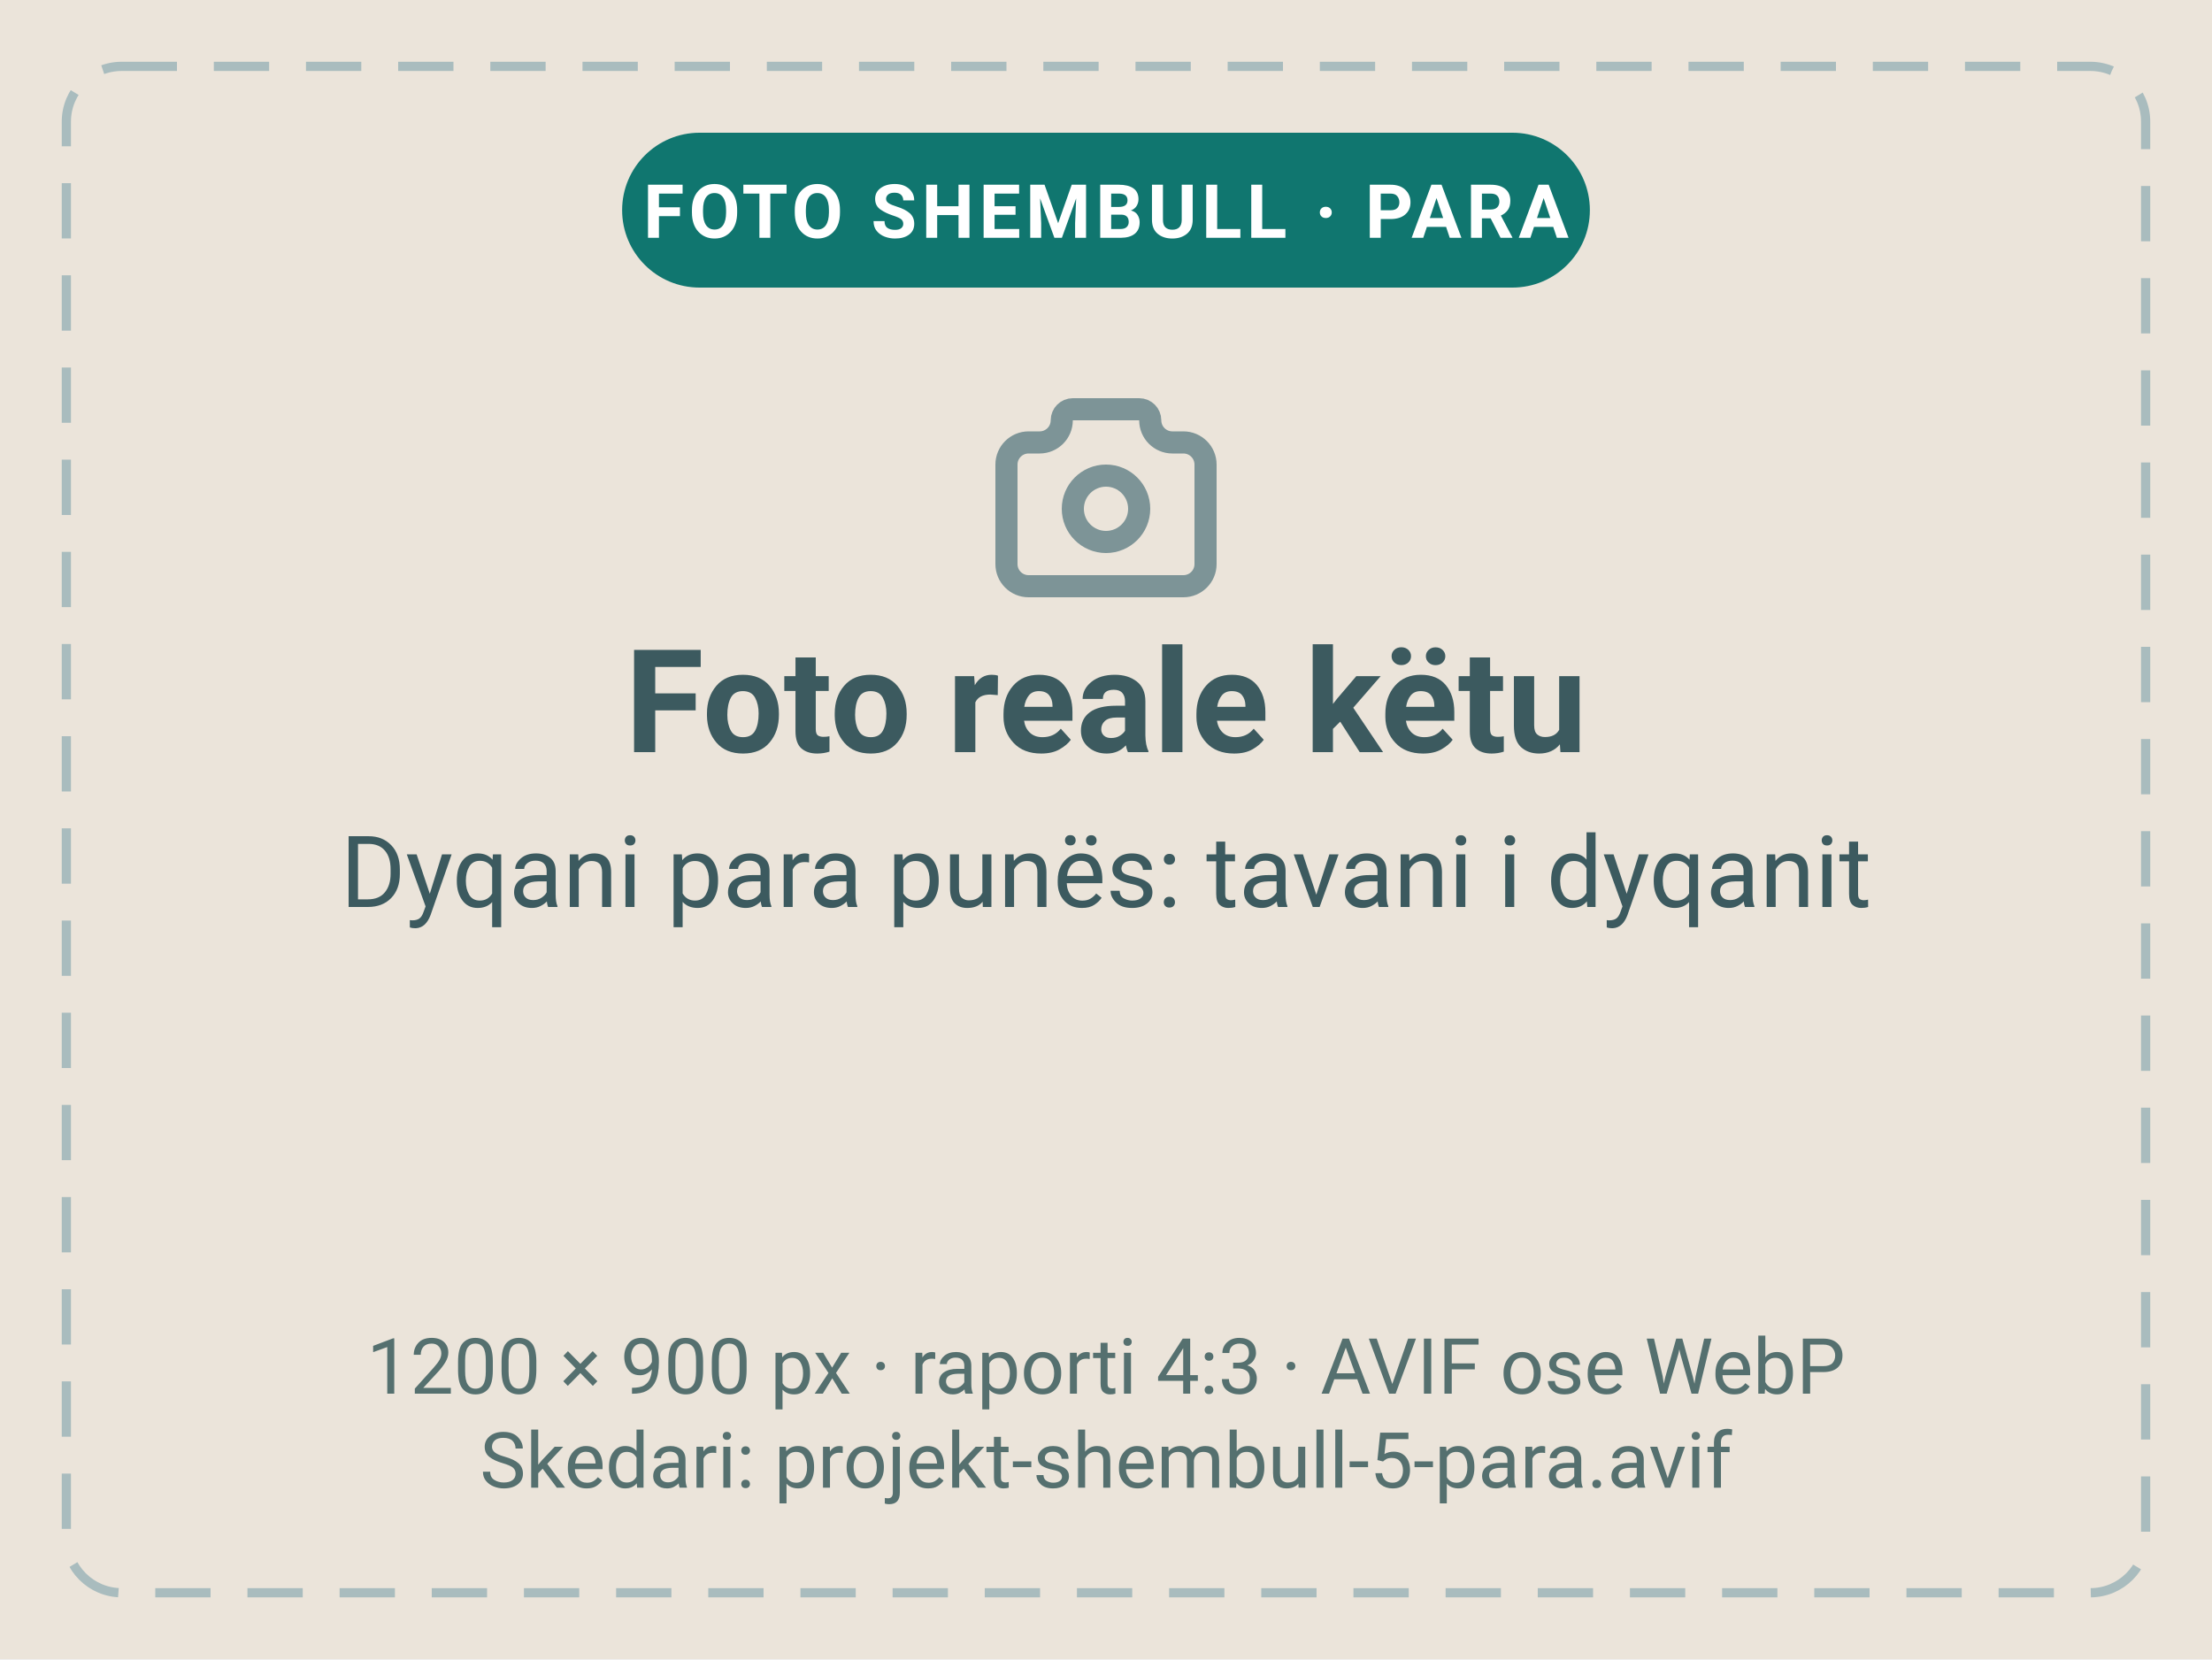
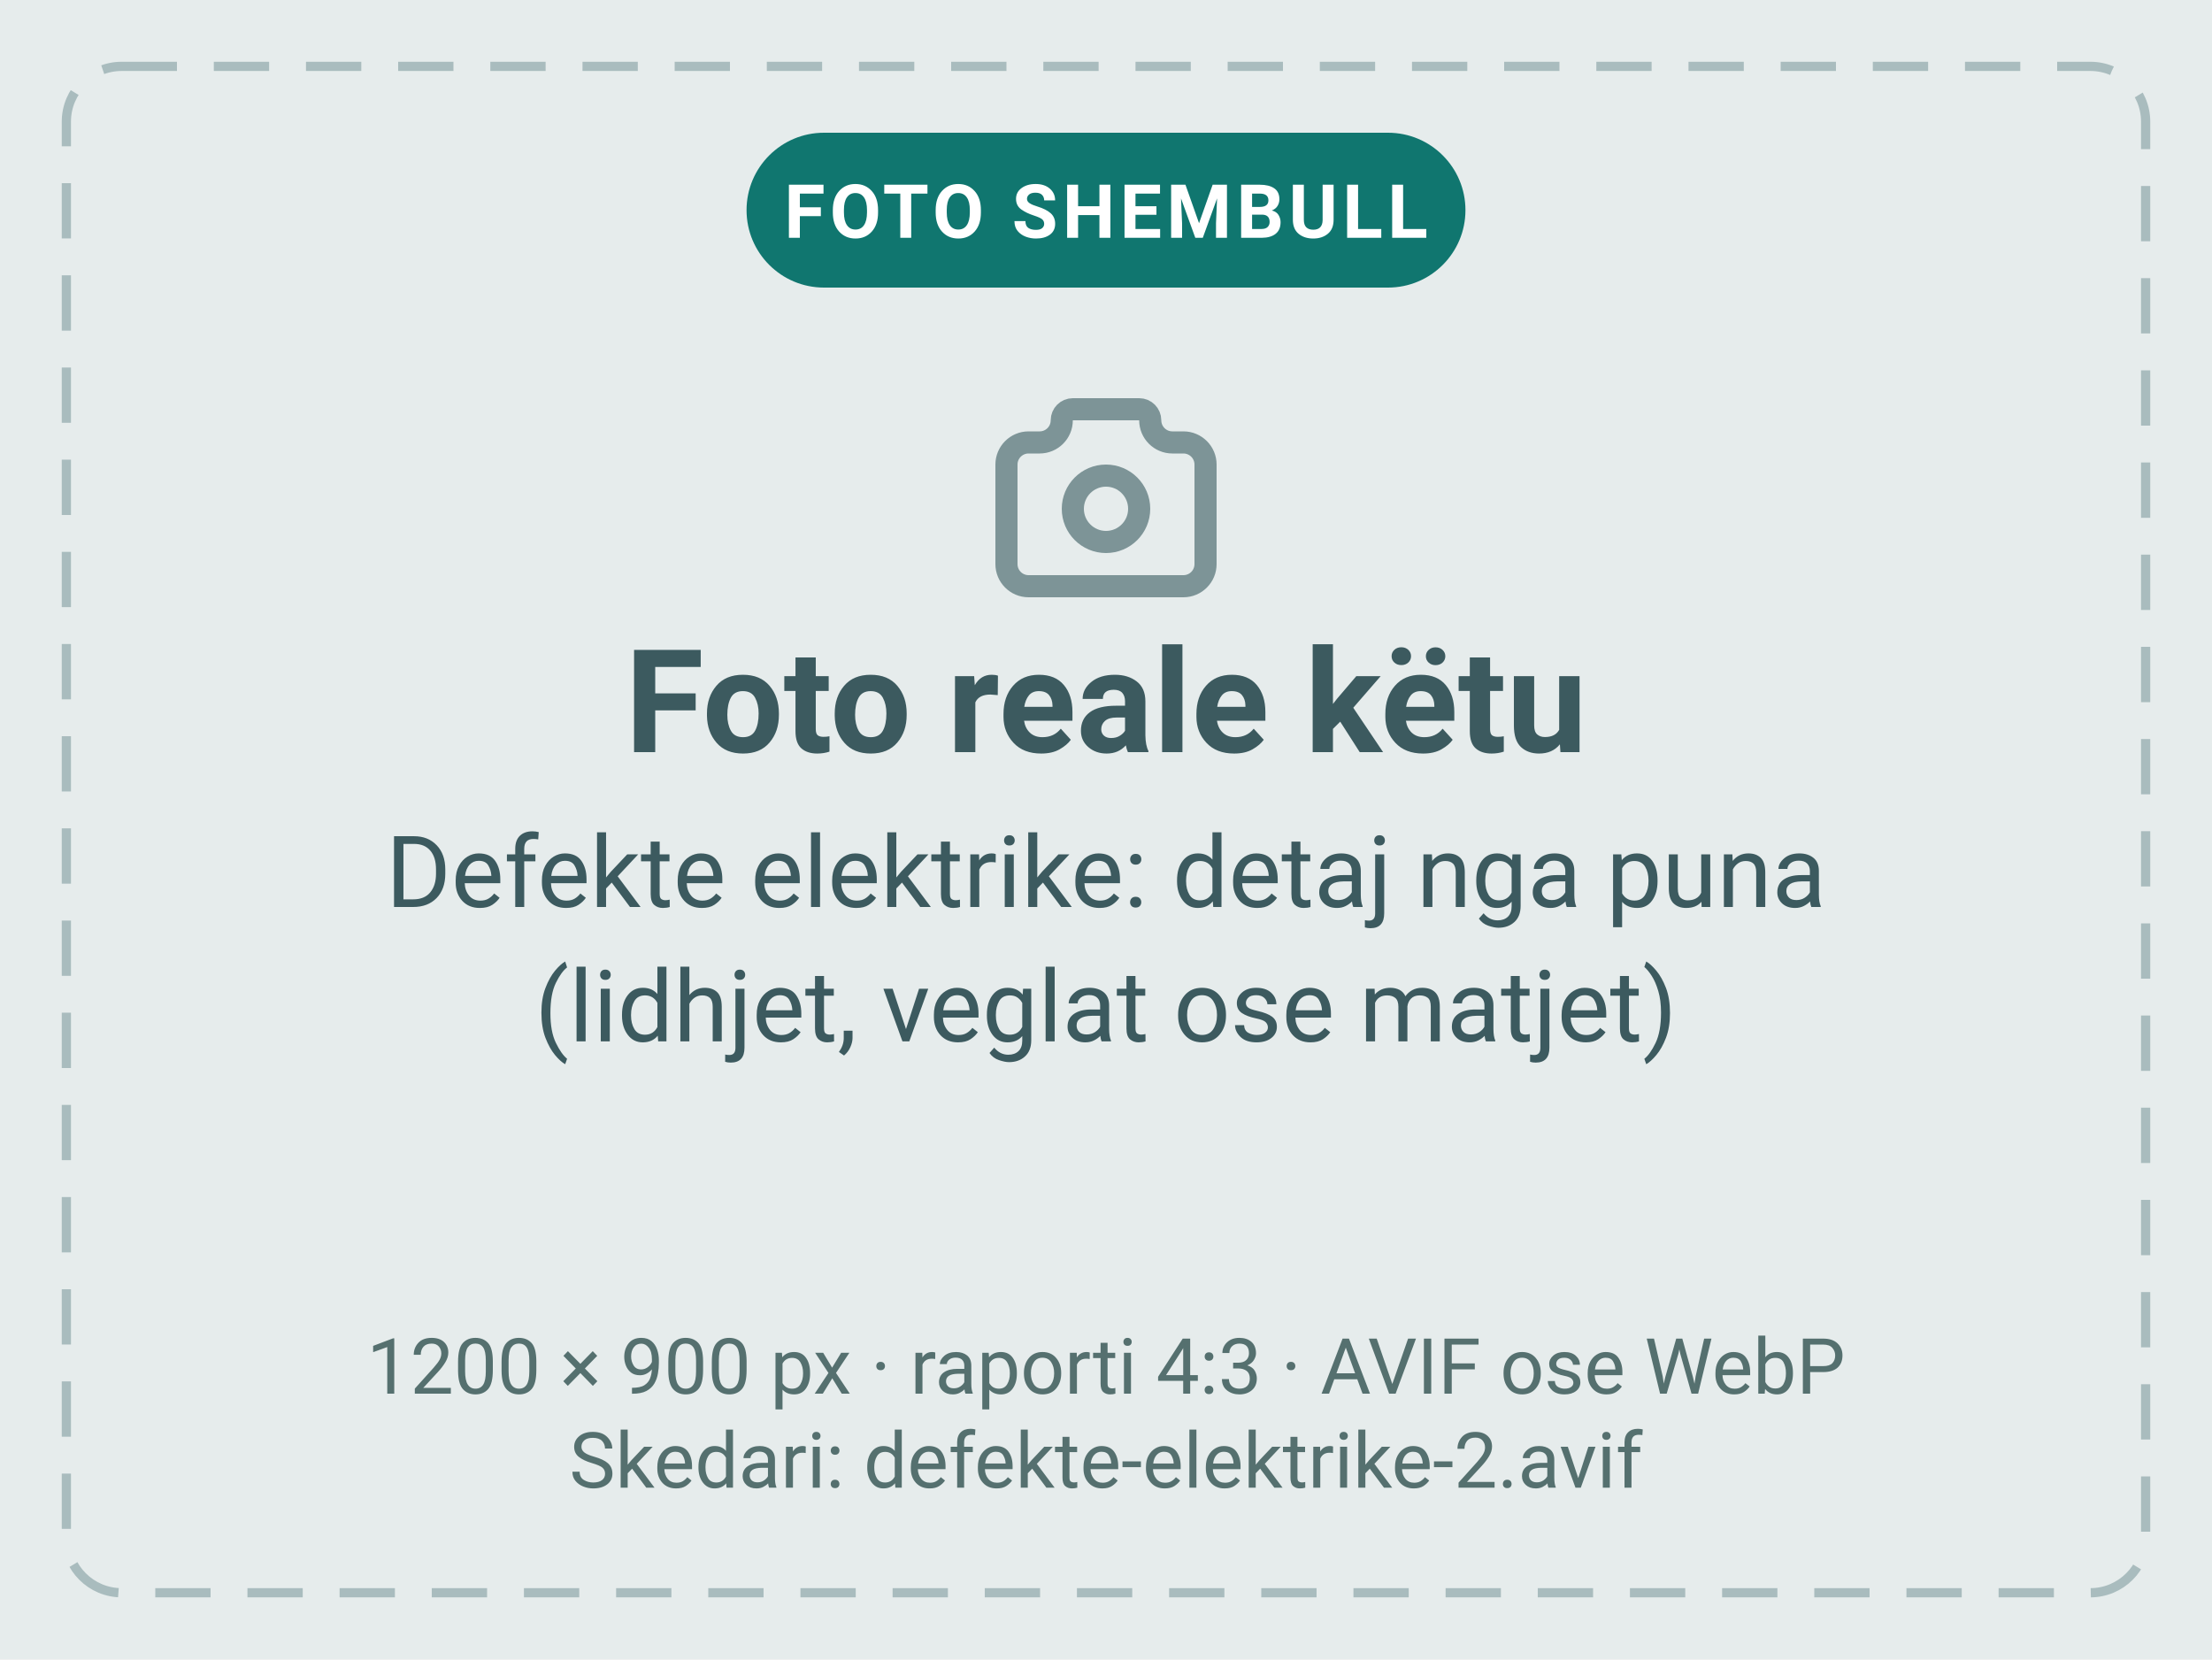
<svg xmlns="http://www.w3.org/2000/svg" width="1200" height="900" viewBox="0 0 1200 900">
-   <rect width="1200" height="900" fill="#ebe4da" />
+   <rect width="1200" height="900" fill="#e6ecec" />
  <rect x="36" y="36" width="1128" height="828" rx="30" fill="none" stroke="#a9bcbe" stroke-width="5" stroke-dasharray="30 20" />
-   <rect x="337.5" y="72" width="525" height="84" rx="42" fill="#10766f" />
-   <text x="600" y="129" text-anchor="middle" font-family="'Segoe UI', Roboto, system-ui, sans-serif" font-size="40.5" font-weight="700" letter-spacing="2.5" fill="#ffffff">FOTO SHEMBULL · PARA</text>
+   <rect x="405" y="72" width="390" height="84" rx="42" fill="#10766f" />
+   <text x="600" y="129" text-anchor="middle" font-family="'Segoe UI', Roboto, system-ui, sans-serif" font-size="40.5" font-weight="700" letter-spacing="2.5" fill="#ffffff">FOTO SHEMBULL</text>
  <g transform="translate(528 198) scale(6)" fill="none" stroke="#7d9497" stroke-width="2" stroke-linecap="round" stroke-linejoin="round">
    <path d="M5 7h1a2 2 0 0 0 2 -2a1 1 0 0 1 1 -1h6a1 1 0 0 1 1 1a2 2 0 0 0 2 2h1a2 2 0 0 1 2 2v9a2 2 0 0 1 -2 2h-14a2 2 0 0 1 -2 -2v-9a2 2 0 0 1 2 -2" />
    <path d="M9 13a3 3 0 1 0 6 0a3 3 0 0 0 -6 0" />
  </g>
  <text x="600" y="408" text-anchor="middle" font-family="'Segoe UI', Roboto, system-ui, sans-serif" font-size="78" font-weight="600" fill="#3c5a5f">Foto reale këtu</text>
-   <text x="600" y="492" text-anchor="middle" font-family="'Segoe UI', Roboto, system-ui, sans-serif" font-size="54" fill="#3c5a5f">Dyqani para punës: tavani i dyqanit</text>
+   <text x="600" y="492" text-anchor="middle" font-family="'Segoe UI', Roboto, system-ui, sans-serif" font-size="54" fill="#3c5a5f">Defekte elektrike: detaj nga puna</text>
+   <text x="600" y="564.9" text-anchor="middle" font-family="'Segoe UI', Roboto, system-ui, sans-serif" font-size="54" fill="#3c5a5f">(lidhjet, veglat ose matjet)</text>
  <text x="600" y="756" text-anchor="middle" font-family="'Segoe UI', Roboto, system-ui, sans-serif" font-size="42" fill="#55706f">1200 × 900 px · raporti 4:3 · AVIF ose WebP</text>
-   <text x="600" y="807" text-anchor="middle" font-family="'Segoe UI', Roboto, system-ui, sans-serif" font-size="42" fill="#55706f">Skedari: projekt-shembull-5-para.avif</text>
+   <text x="600" y="807" text-anchor="middle" font-family="'Segoe UI', Roboto, system-ui, sans-serif" font-size="42" fill="#55706f">Skedari: defekte-elektrike-2.avif</text>
</svg>
